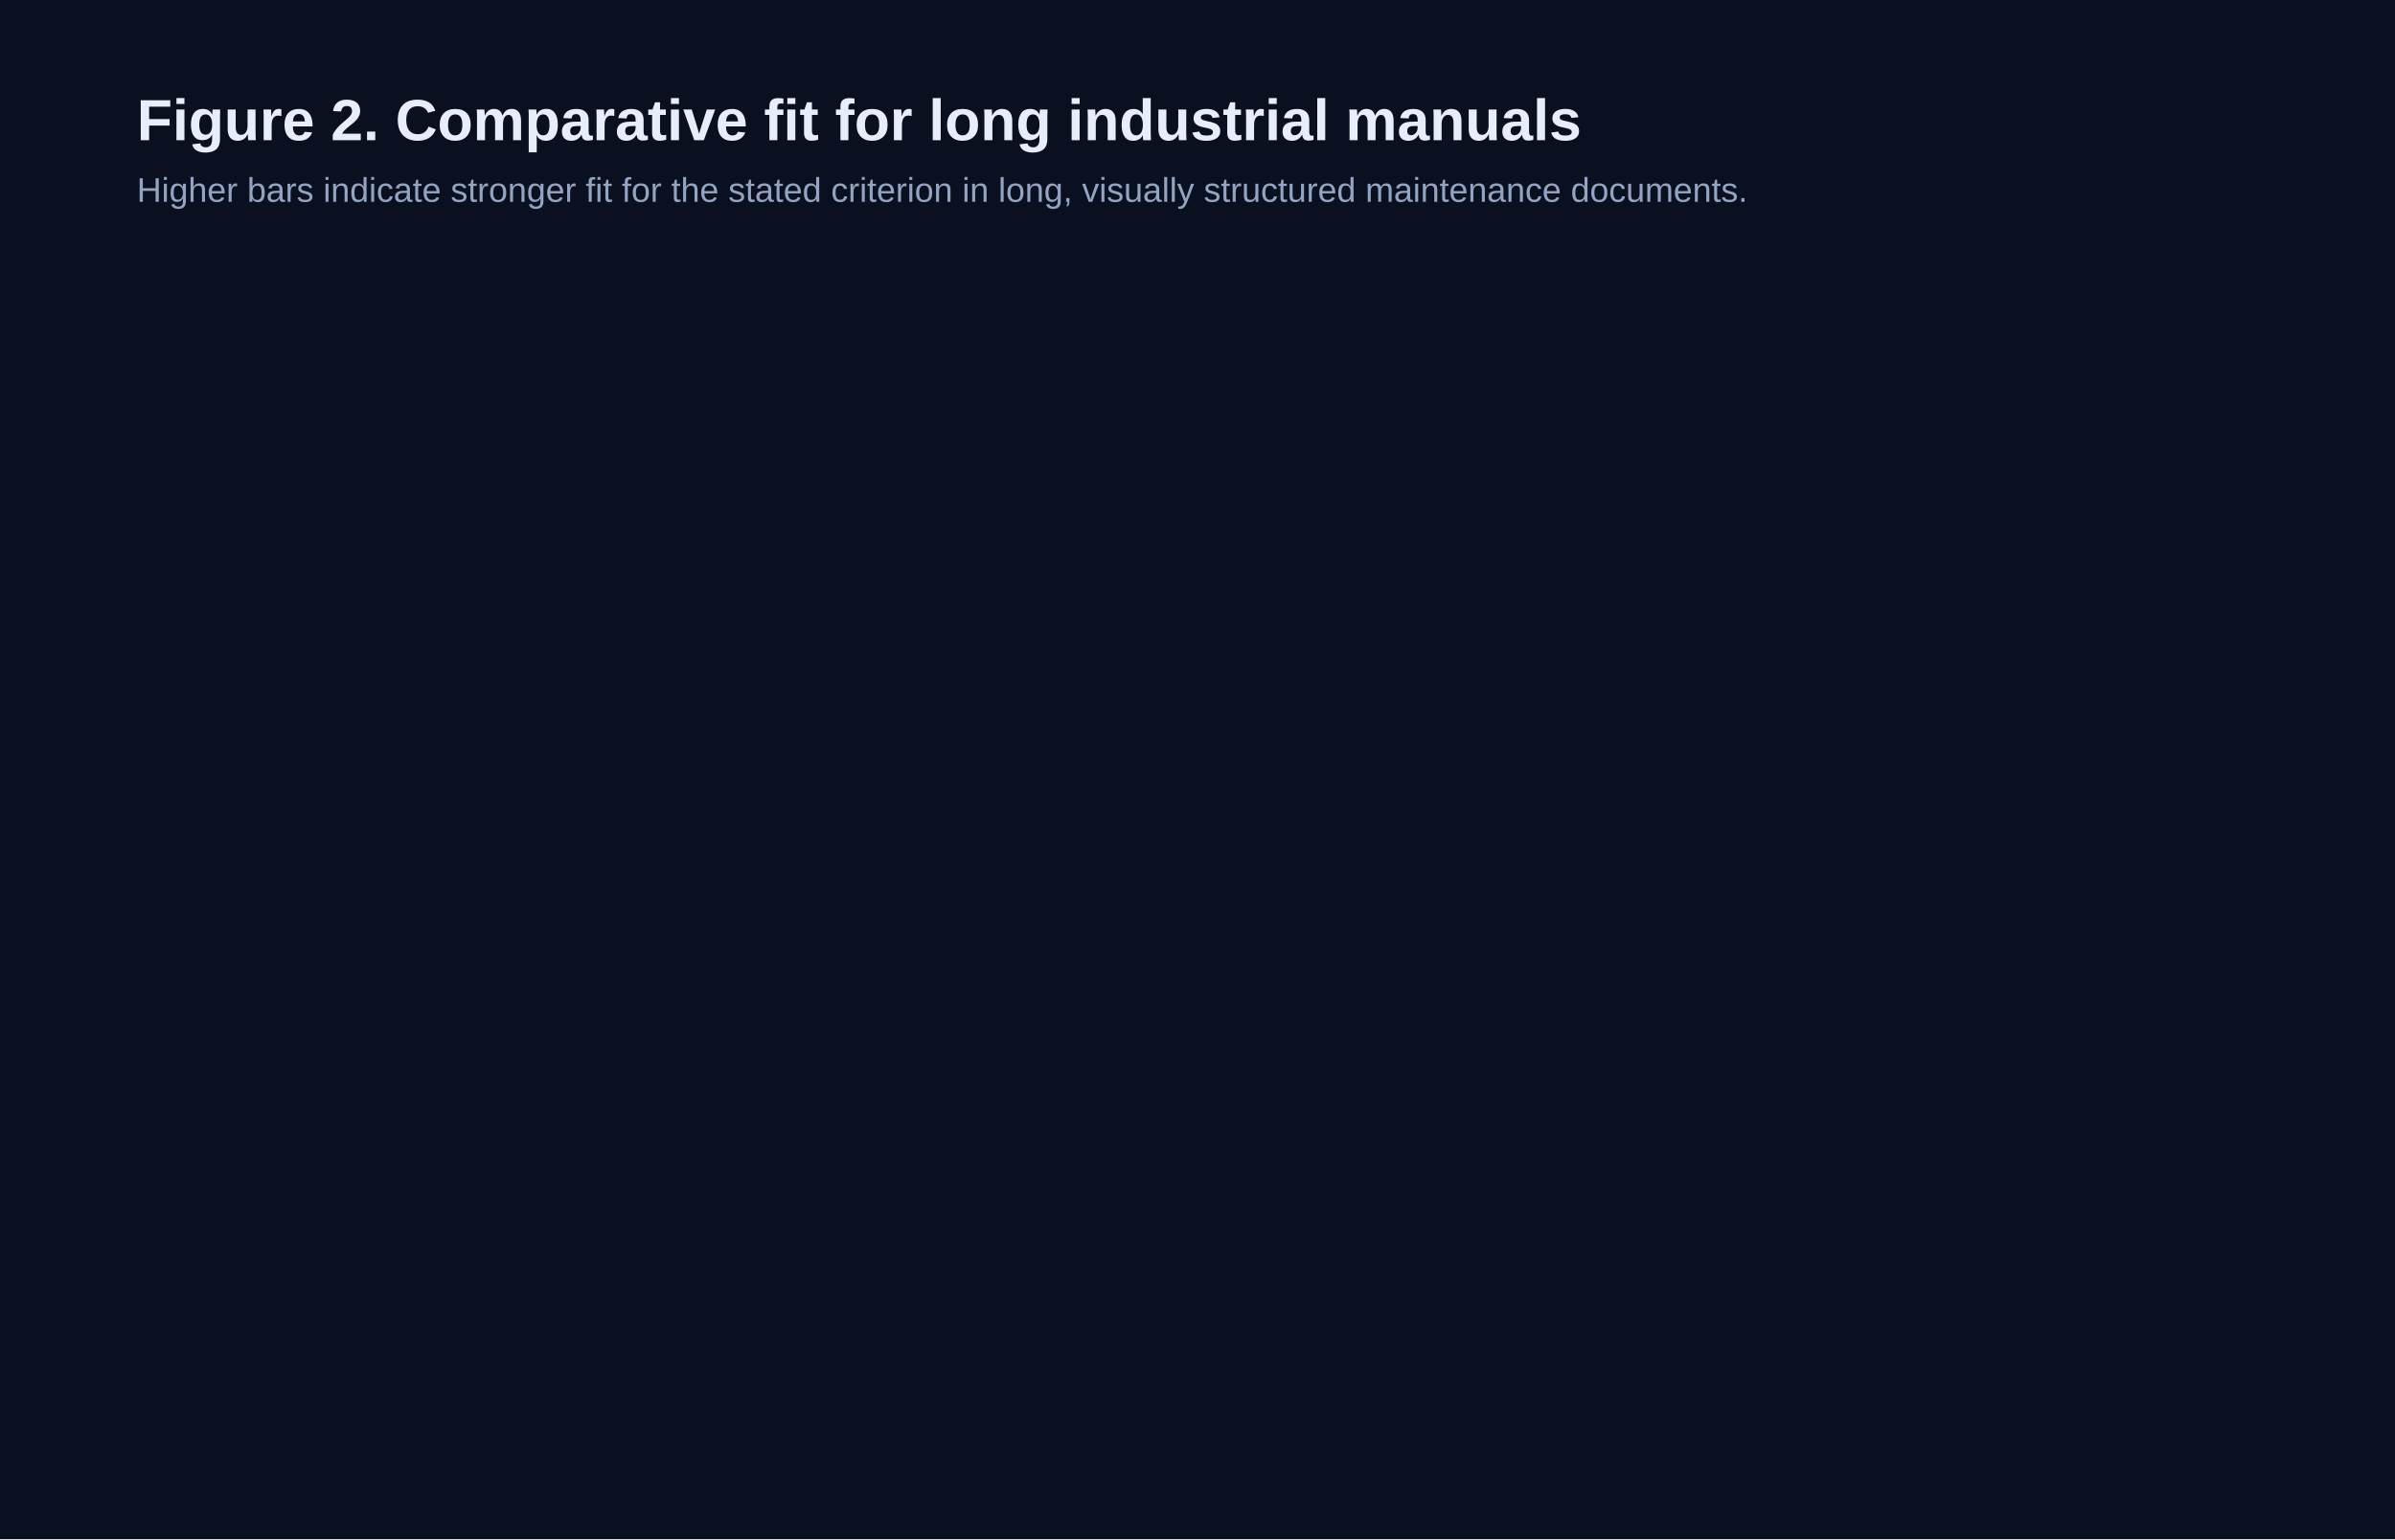
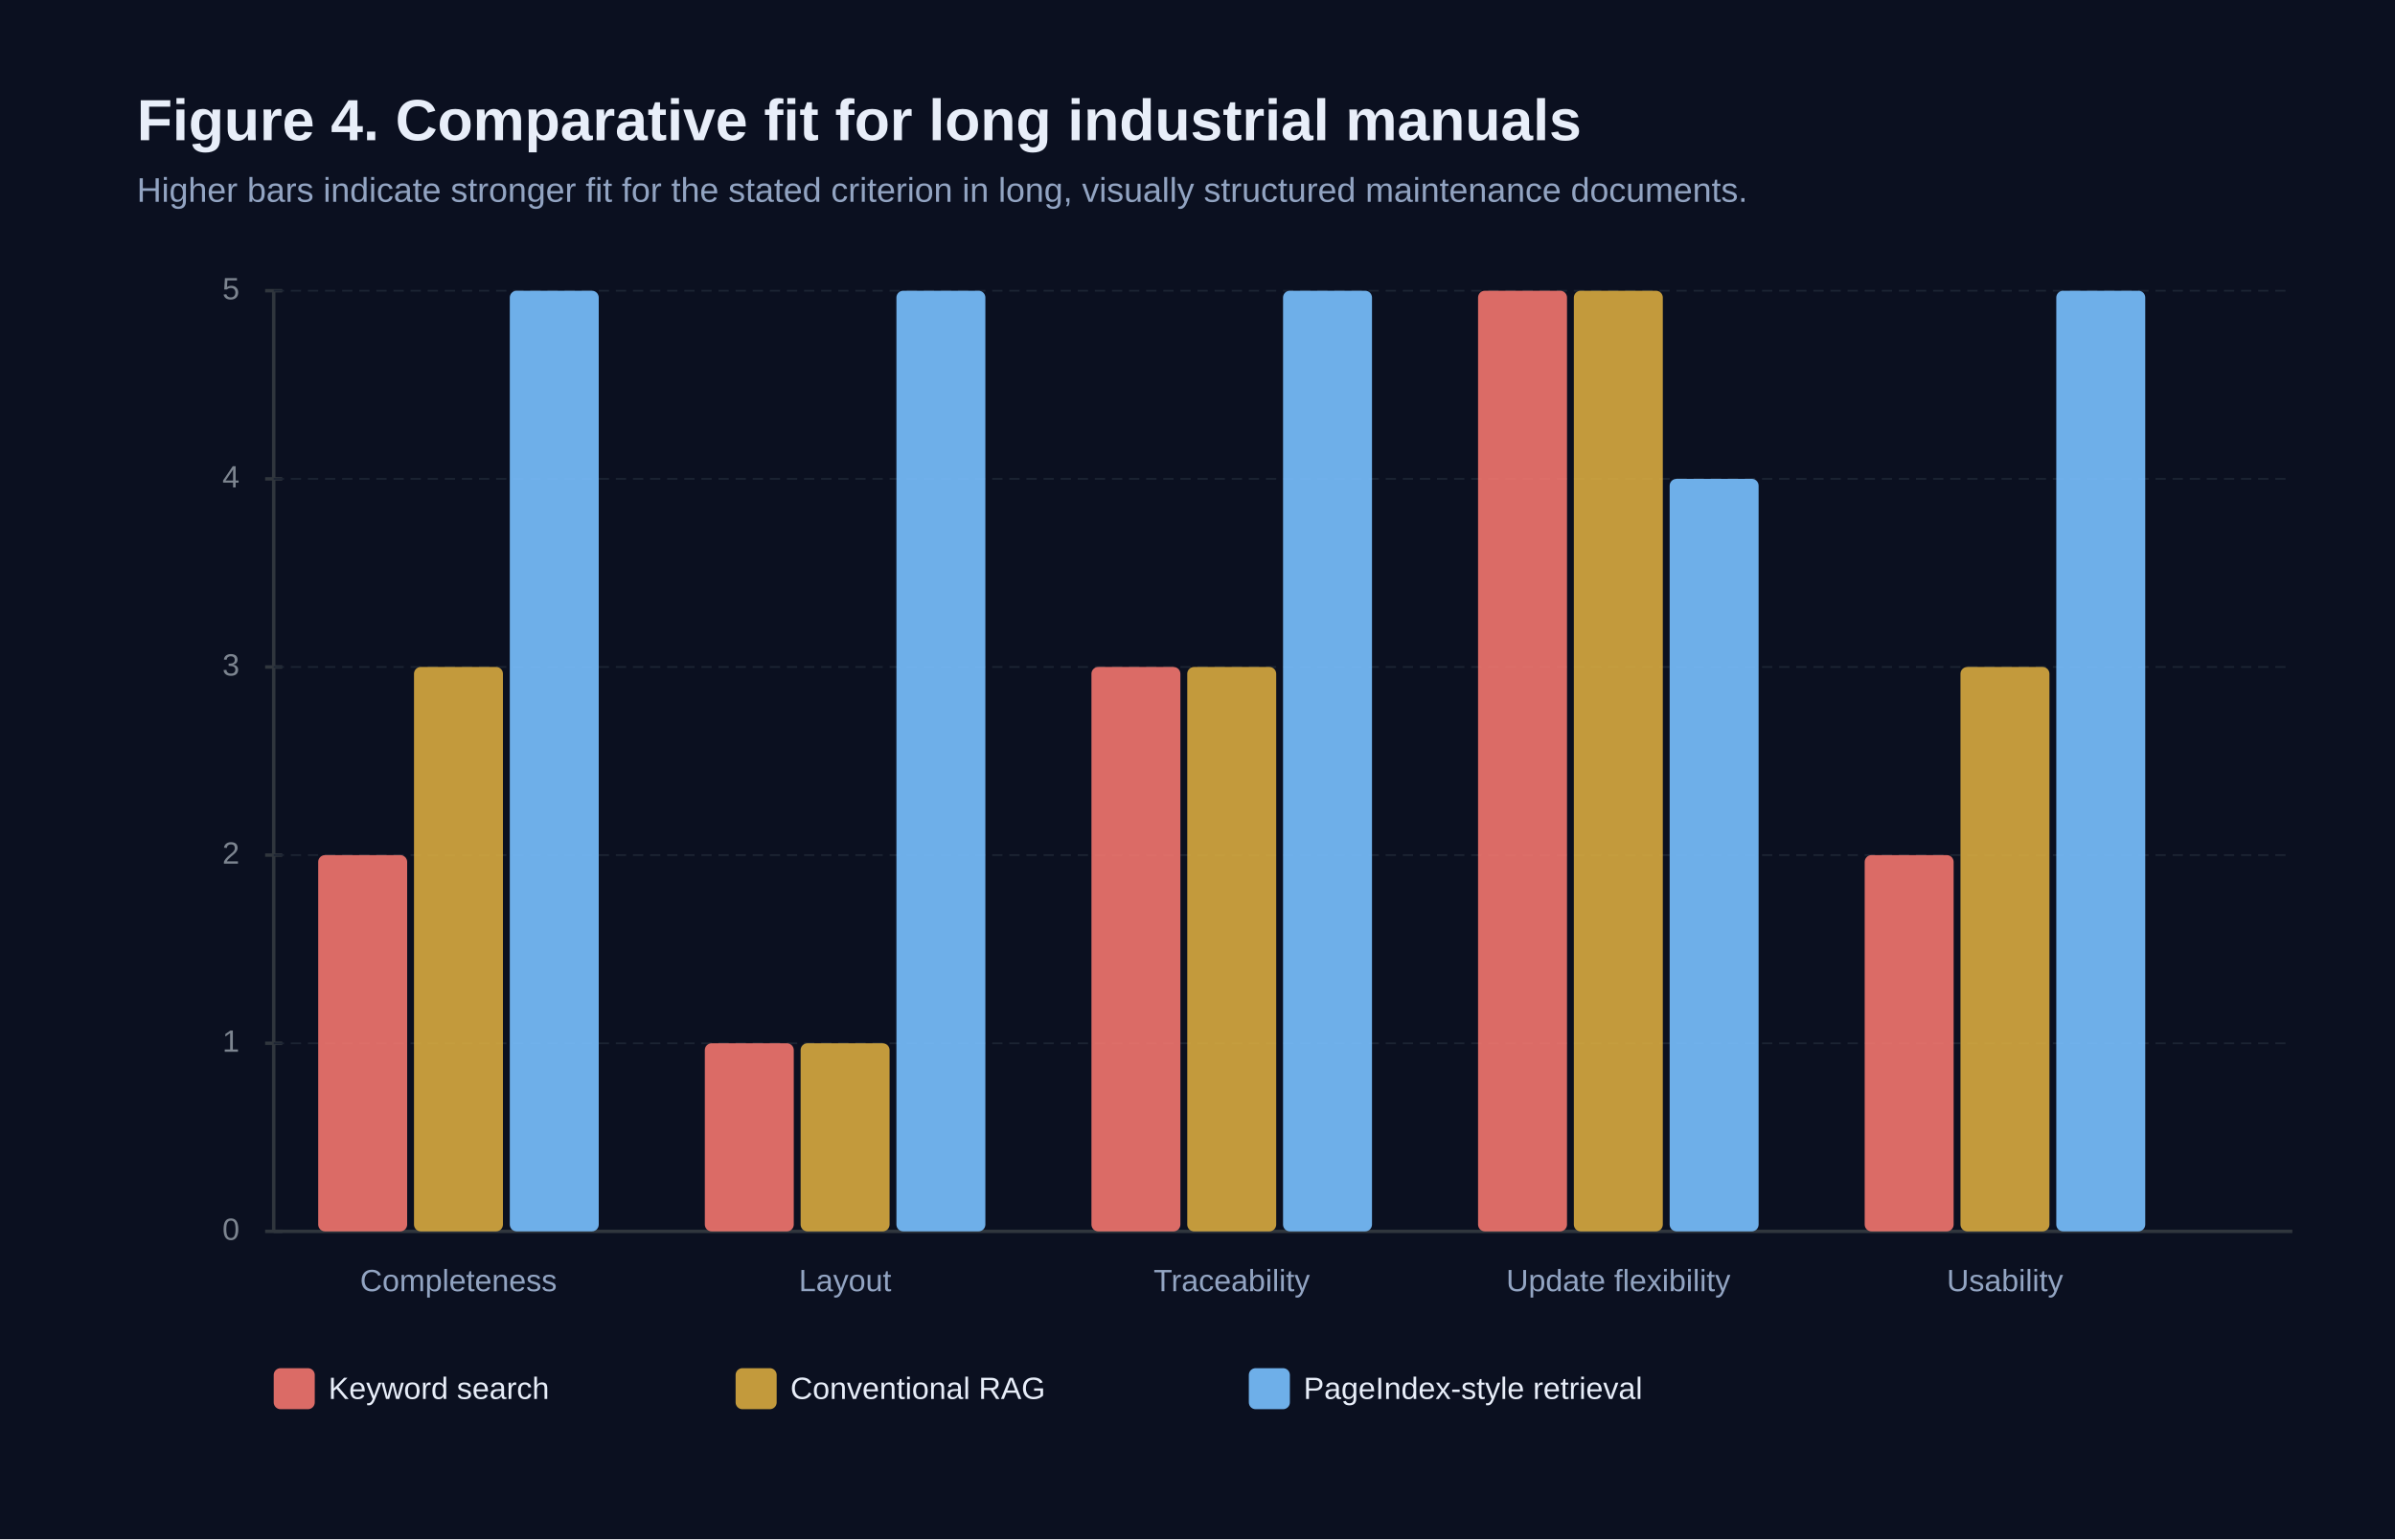
<svg xmlns="http://www.w3.org/2000/svg" width="1400" height="900" viewBox="0 0 1400 900" fill="none">
  <rect width="1400" height="900" fill="#0B1020" />
-   <text x="80" y="82" fill="#E8EEF9" font-family="Arial, Helvetica, sans-serif" font-size="34" font-weight="700">Figure 2. Comparative fit for long industrial manuals</text>
+   <text x="80" y="82" fill="#E8EEF9" font-family="Arial, Helvetica, sans-serif" font-size="34" font-weight="700">Figure 4. Comparative fit for long industrial manuals</text>
  <text x="80" y="118" fill="#92A4C2" font-family="Arial, Helvetica, sans-serif" font-size="20">Higher bars indicate stronger fit for the stated criterion in long, visually structured maintenance documents.</text>
+   <line x1="160" y1="170" x2="160" y2="720" stroke="#30363D" stroke-width="2" />
+   <line x1="160" y1="720" x2="1340" y2="720" stroke="#30363D" stroke-width="2" />
+   <line x1="155" y1="720" x2="165" y2="720" stroke="#30363D" stroke-width="2" />
+   <text x="140" y="725" fill="#7D8590" font-family="Arial, Helvetica, sans-serif" font-size="18" text-anchor="end">0</text>
+   <line x1="155" y1="610" x2="165" y2="610" stroke="#30363D" stroke-width="2" />
+   <text x="140" y="615" fill="#7D8590" font-family="Arial, Helvetica, sans-serif" font-size="18" text-anchor="end">1</text>
+   <line x1="155" y1="500" x2="165" y2="500" stroke="#30363D" stroke-width="2" />
+   <text x="140" y="505" fill="#7D8590" font-family="Arial, Helvetica, sans-serif" font-size="18" text-anchor="end">2</text>
+   <line x1="155" y1="390" x2="165" y2="390" stroke="#30363D" stroke-width="2" />
+   <text x="140" y="395" fill="#7D8590" font-family="Arial, Helvetica, sans-serif" font-size="18" text-anchor="end">3</text>
+   <line x1="155" y1="280" x2="165" y2="280" stroke="#30363D" stroke-width="2" />
+   <text x="140" y="285" fill="#7D8590" font-family="Arial, Helvetica, sans-serif" font-size="18" text-anchor="end">4</text>
+   <line x1="155" y1="170" x2="165" y2="170" stroke="#30363D" stroke-width="2" />
+   <text x="140" y="175" fill="#7D8590" font-family="Arial, Helvetica, sans-serif" font-size="18" text-anchor="end">5</text>
+   <line x1="160" y1="610" x2="1340" y2="610" stroke="#1C2433" stroke-width="1" stroke-dasharray="6,4" />
+   <line x1="160" y1="500" x2="1340" y2="500" stroke="#1C2433" stroke-width="1" stroke-dasharray="6,4" />
+   <line x1="160" y1="390" x2="1340" y2="390" stroke="#1C2433" stroke-width="1" stroke-dasharray="6,4" />
+   <line x1="160" y1="280" x2="1340" y2="280" stroke="#1C2433" stroke-width="1" stroke-dasharray="6,4" />
+   <line x1="160" y1="170" x2="1340" y2="170" stroke="#1C2433" stroke-width="1" stroke-dasharray="6,4" />
+   <rect x="186" y="500" width="52" height="220" rx="4" fill="#FF7B72" opacity="0.85" />
+   <rect x="242" y="390" width="52" height="330" rx="4" fill="#E3B341" opacity="0.85" />
+   <rect x="298" y="170" width="52" height="550" rx="4" fill="#79C0FF" opacity="0.9" />
+   <text x="268" y="755" fill="#92A4C2" font-family="Arial, Helvetica, sans-serif" font-size="18" text-anchor="middle">Completeness</text>
+   <rect x="412" y="610" width="52" height="110" rx="4" fill="#FF7B72" opacity="0.85" />
+   <rect x="468" y="610" width="52" height="110" rx="4" fill="#E3B341" opacity="0.85" />
+   <rect x="524" y="170" width="52" height="550" rx="4" fill="#79C0FF" opacity="0.9" />
+   <text x="494" y="755" fill="#92A4C2" font-family="Arial, Helvetica, sans-serif" font-size="18" text-anchor="middle">Layout</text>
+   <rect x="638" y="390" width="52" height="330" rx="4" fill="#FF7B72" opacity="0.85" />
+   <rect x="694" y="390" width="52" height="330" rx="4" fill="#E3B341" opacity="0.85" />
+   <rect x="750" y="170" width="52" height="550" rx="4" fill="#79C0FF" opacity="0.9" />
+   <text x="720" y="755" fill="#92A4C2" font-family="Arial, Helvetica, sans-serif" font-size="18" text-anchor="middle">Traceability</text>
+   <rect x="864" y="170" width="52" height="550" rx="4" fill="#FF7B72" opacity="0.85" />
+   <rect x="920" y="170" width="52" height="550" rx="4" fill="#E3B341" opacity="0.85" />
+   <rect x="976" y="280" width="52" height="440" rx="4" fill="#79C0FF" opacity="0.9" />
+   <text x="946" y="755" fill="#92A4C2" font-family="Arial, Helvetica, sans-serif" font-size="18" text-anchor="middle">Update flexibility</text>
+   <rect x="1090" y="500" width="52" height="220" rx="4" fill="#FF7B72" opacity="0.85" />
+   <rect x="1146" y="390" width="52" height="330" rx="4" fill="#E3B341" opacity="0.85" />
+   <rect x="1202" y="170" width="52" height="550" rx="4" fill="#79C0FF" opacity="0.9" />
+   <text x="1172" y="755" fill="#92A4C2" font-family="Arial, Helvetica, sans-serif" font-size="18" text-anchor="middle">Usability</text>
+   <rect x="160" y="800" width="24" height="24" rx="4" fill="#FF7B72" opacity="0.85" />
+   <text x="192" y="818" fill="#E8EEF9" font-family="Arial, Helvetica, sans-serif" font-size="18">Keyword search</text>
+   <rect x="430" y="800" width="24" height="24" rx="4" fill="#E3B341" opacity="0.85" />
+   <text x="462" y="818" fill="#E8EEF9" font-family="Arial, Helvetica, sans-serif" font-size="18">Conventional RAG</text>
+   <rect x="730" y="800" width="24" height="24" rx="4" fill="#79C0FF" opacity="0.9" />
+   <text x="762" y="818" fill="#E8EEF9" font-family="Arial, Helvetica, sans-serif" font-size="18">PageIndex-style retrieval</text>
</svg>
